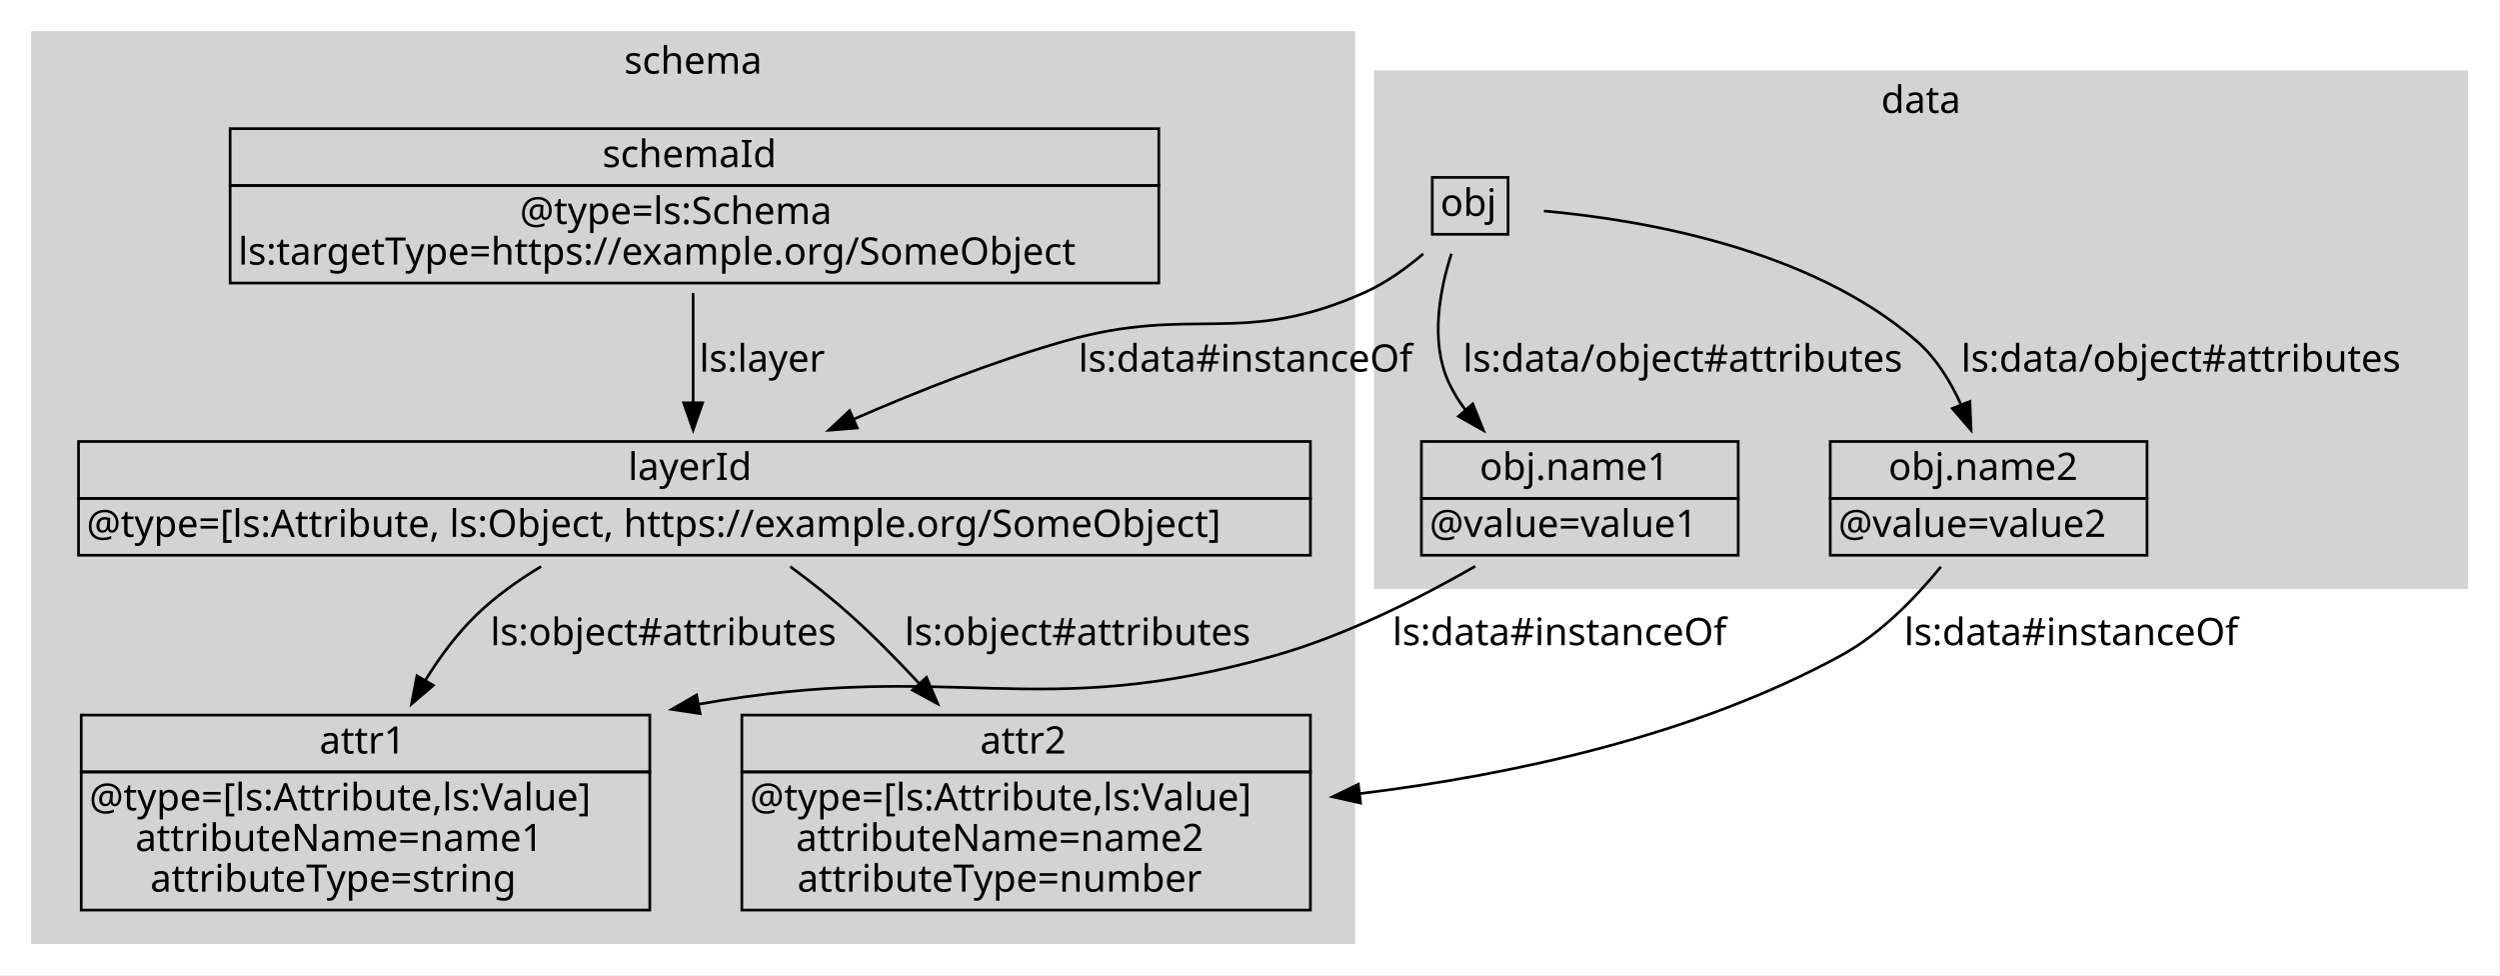
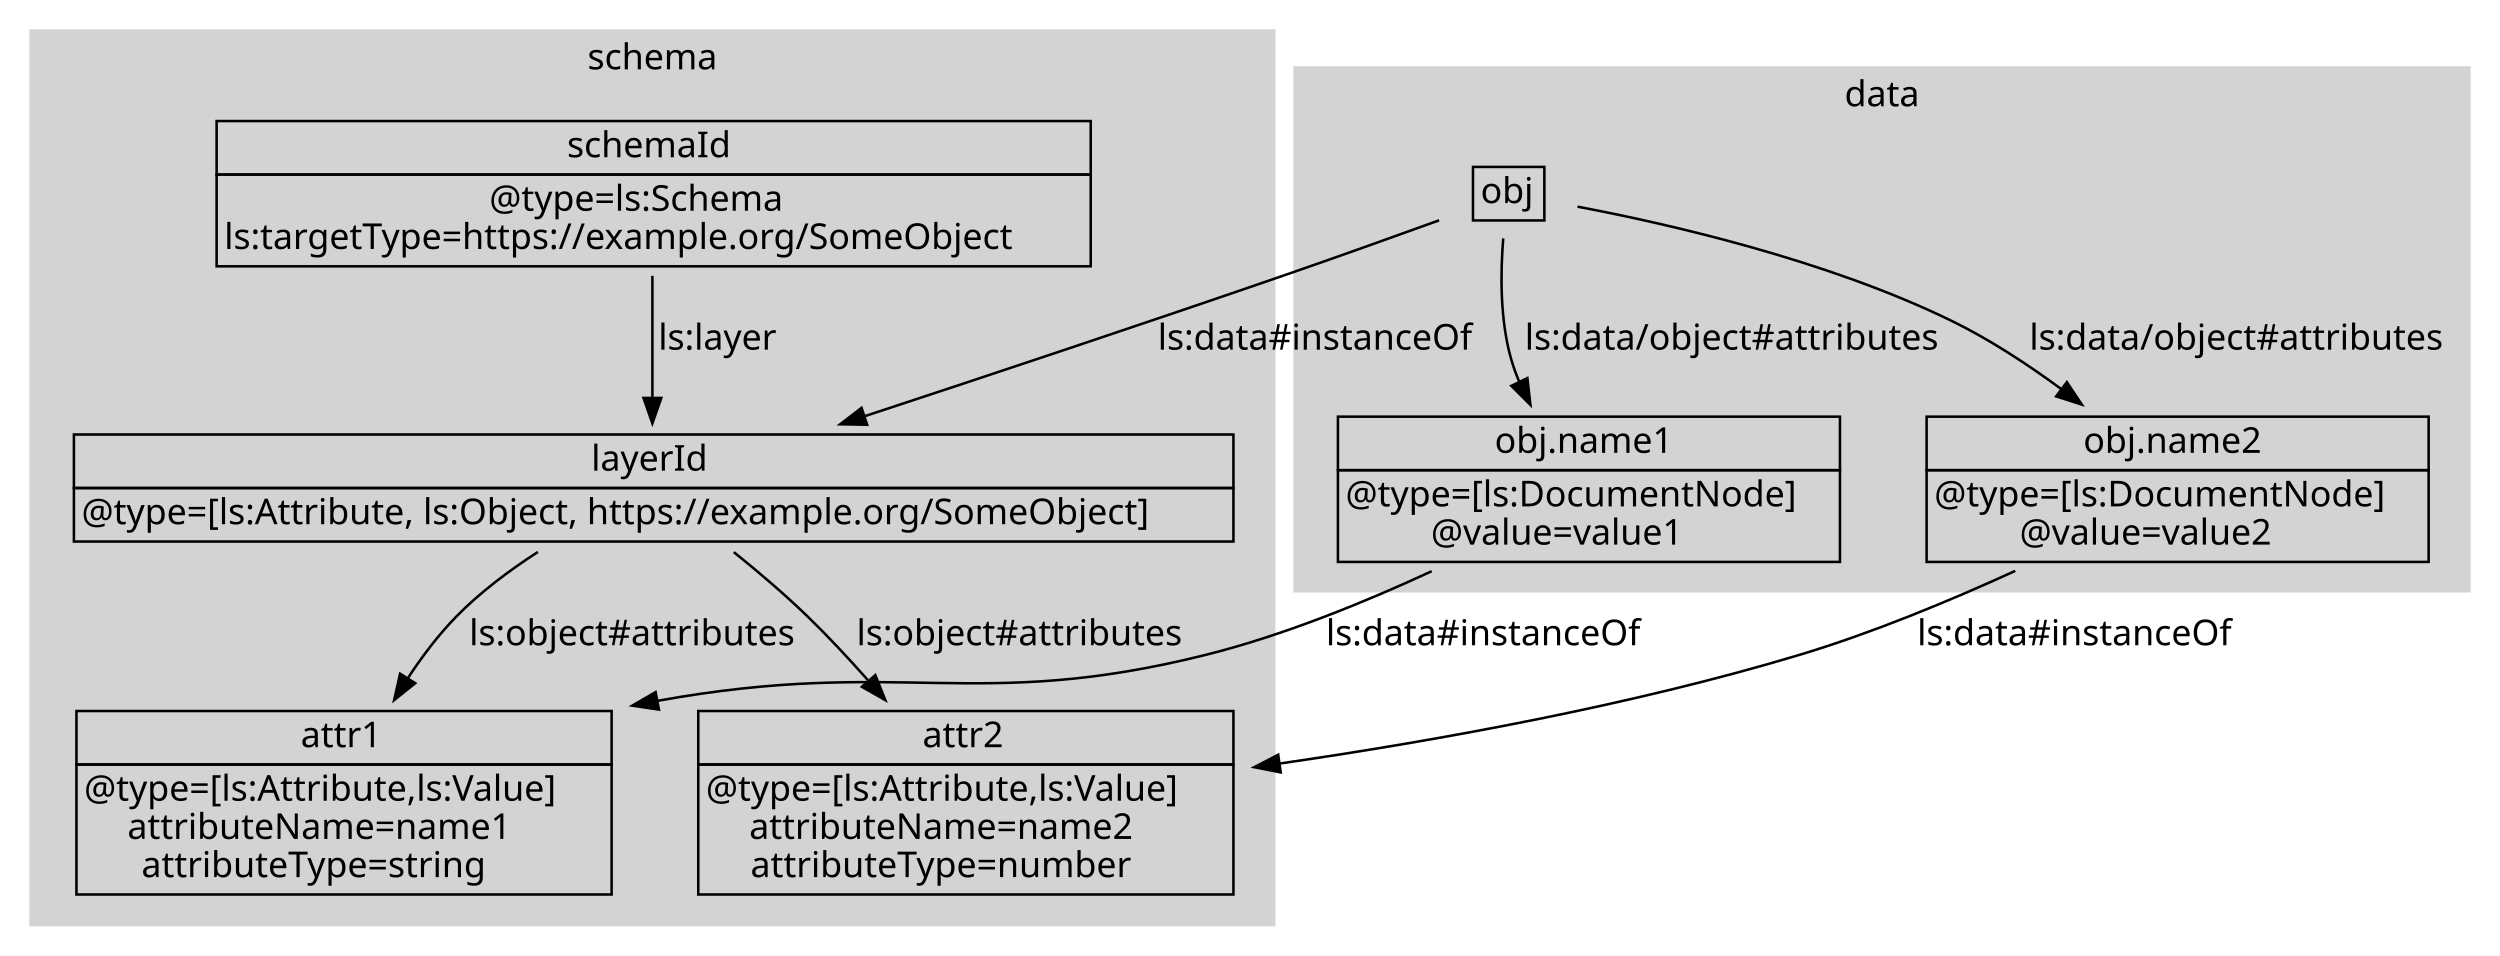
- <svg xmlns="http://www.w3.org/2000/svg" width="923pt" height="360pt" viewBox="0.00 0.00 923.00 360.00">
-   <g id="graph0" class="graph" transform="scale(1 1) rotate(0) translate(4 356)">
-     <polygon fill="white" stroke="transparent" points="-4,4 -4,-356 919,-356 919,4 -4,4" />
+ <svg xmlns="http://www.w3.org/2000/svg" width="981pt" height="375pt" viewBox="0.00 0.00 981.00 375.00">
+   <g id="graph0" class="graph" transform="scale(1 1) rotate(0) translate(4 371)">
+     <polygon fill="white" stroke="transparent" points="-4,4 -4,-371 977,-371 977,4 -4,4" />
    <g id="clust1" class="cluster">
-       <polygon fill="lightgrey" stroke="lightgrey" points="8,-8 8,-344 496,-344 496,-8 8,-8" />
-       <text text-anchor="middle" x="252" y="-328.8" font-family="Times-Roman" font-size="14.00">schema</text>
+       <polygon fill="lightgrey" stroke="lightgrey" points="8,-8 8,-359 496,-359 496,-8 8,-8" />
+       <text text-anchor="middle" x="252" y="-343.8" font-family="Times-Roman" font-size="14.00">schema</text>
    </g>
    <g id="clust2" class="cluster">
-       <polygon fill="lightgrey" stroke="lightgrey" points="504,-139 504,-329.5 907,-329.5 907,-139 504,-139" />
-       <text text-anchor="middle" x="705.5" y="-314.3" font-family="Times-Roman" font-size="14.00">data</text>
+       <polygon fill="lightgrey" stroke="lightgrey" points="504,-139 504,-344.5 965,-344.5 965,-139 504,-139" />
+       <text text-anchor="middle" x="734.5" y="-329.3" font-family="Times-Roman" font-size="14.00">data</text>
    </g>
    <g id="node1" class="node">
-       <polygon fill="none" stroke="black" points="81,-287.5 81,-308.5 424,-308.5 424,-287.5 81,-287.5" />
-       <text text-anchor="start" x="218.5" y="-294.3" font-family="Times-Roman" font-size="14.00">schemaId</text>
-       <polygon fill="none" stroke="black" points="81,-251.5 81,-287.5 424,-287.5 424,-251.5 81,-251.5" />
-       <text text-anchor="start" x="188" y="-273.3" font-family="Times-Roman" font-size="14.00">@type=ls:Schema</text>
-       <text text-anchor="start" x="84" y="-258.3" font-family="Times-Roman" font-size="14.00">  ls:targetType=https://example.org/SomeObject</text>
+       <polygon fill="none" stroke="black" points="81,-302.5 81,-323.5 424,-323.5 424,-302.5 81,-302.5" />
+       <text text-anchor="start" x="218.5" y="-309.3" font-family="Times-Roman" font-size="14.00">schemaId</text>
+       <polygon fill="none" stroke="black" points="81,-266.5 81,-302.5 424,-302.5 424,-266.5 81,-266.5" />
+       <text text-anchor="start" x="188" y="-288.3" font-family="Times-Roman" font-size="14.00">@type=ls:Schema</text>
+       <text text-anchor="start" x="84" y="-273.3" font-family="Times-Roman" font-size="14.00">  ls:targetType=https://example.org/SomeObject</text>
    </g>
    <g id="node2" class="node">
-       <polygon fill="none" stroke="black" points="25,-172 25,-193 480,-193 480,-172 25,-172" />
-       <text text-anchor="start" x="228" y="-178.8" font-family="Times-Roman" font-size="14.00">layerId</text>
-       <polygon fill="none" stroke="black" points="25,-151 25,-172 480,-172 480,-151 25,-151" />
-       <text text-anchor="start" x="28" y="-157.8" font-family="Times-Roman" font-size="14.00">@type=[ls:Attribute, ls:Object, https://example.org/SomeObject]</text>
+       <polygon fill="none" stroke="black" points="25,-179.5 25,-200.5 480,-200.5 480,-179.5 25,-179.5" />
+       <text text-anchor="start" x="228" y="-186.3" font-family="Times-Roman" font-size="14.00">layerId</text>
+       <polygon fill="none" stroke="black" points="25,-158.5 25,-179.5 480,-179.5 480,-158.5 25,-158.5" />
+       <text text-anchor="start" x="28" y="-165.3" font-family="Times-Roman" font-size="14.00">@type=[ls:Attribute, ls:Object, https://example.org/SomeObject]</text>
    </g>
    <g id="edge1" class="edge">
-       <path fill="none" stroke="black" d="M252,-247.83C252,-235.06 252,-220.3 252,-207.27" />
-       <polygon fill="black" stroke="black" points="255.5,-207.27 252,-197.27 248.5,-207.27 255.5,-207.27" />
-       <text text-anchor="middle" x="277.5" y="-218.8" font-family="Times-Roman" font-size="14.00">ls:layer</text>
+       <path fill="none" stroke="black" d="M252,-262.74C252,-247.86 252,-230.11 252,-214.91" />
+       <polygon fill="black" stroke="black" points="255.5,-214.86 252,-204.86 248.5,-214.86 255.5,-214.86" />
+       <text text-anchor="middle" x="277.5" y="-233.8" font-family="Times-Roman" font-size="14.00">ls:layer</text>
    </g>
    <g id="node3" class="node">
      <polygon fill="none" stroke="black" points="26,-71 26,-92 236,-92 236,-71 26,-71" />
      <text text-anchor="start" x="114" y="-77.8" font-family="Times-Roman" font-size="14.00">attr1</text>
      <polygon fill="none" stroke="black" points="26,-20 26,-71 236,-71 236,-20 26,-20" />
      <text text-anchor="start" x="29" y="-56.8" font-family="Times-Roman" font-size="14.00">@type=[ls:Attribute,ls:Value]</text>
      <text text-anchor="start" x="46" y="-41.8" font-family="Times-Roman" font-size="14.00">  attributeName=name1</text>
      <text text-anchor="start" x="51.5" y="-26.8" font-family="Times-Roman" font-size="14.00">  attributeType=string </text>
    </g>
    <g id="edge2" class="edge">
-       <path fill="none" stroke="black" d="M195.85,-146.84C187.29,-141.71 178.99,-135.76 172,-129 164.79,-122.03 158.46,-113.51 153.07,-104.81" />
-       <polygon fill="black" stroke="black" points="156.05,-102.97 148,-96.09 150,-106.49 156.05,-102.97" />
-       <text text-anchor="middle" x="241" y="-117.8" font-family="Times-Roman" font-size="14.00">ls:object#attributes</text>
+       <path fill="none" stroke="black" d="M207.07,-154.42C195.83,-147.16 184.33,-138.55 175,-129 168.01,-121.85 161.62,-113.4 156.01,-104.84" />
+       <polygon fill="black" stroke="black" points="158.93,-102.91 150.66,-96.29 153,-106.63 158.93,-102.91" />
+       <text text-anchor="middle" x="244" y="-117.8" font-family="Times-Roman" font-size="14.00">ls:object#attributes</text>
    </g>
    <g id="node4" class="node">
      <polygon fill="none" stroke="black" points="270,-71 270,-92 480,-92 480,-71 270,-71" />
      <text text-anchor="start" x="358" y="-77.8" font-family="Times-Roman" font-size="14.00">attr2</text>
      <polygon fill="none" stroke="black" points="270,-20 270,-71 480,-71 480,-20 270,-20" />
      <text text-anchor="start" x="273" y="-56.8" font-family="Times-Roman" font-size="14.00">@type=[ls:Attribute,ls:Value]</text>
      <text text-anchor="start" x="290" y="-41.8" font-family="Times-Roman" font-size="14.00">  attributeName=name2</text>
      <text text-anchor="start" x="290.5" y="-26.8" font-family="Times-Roman" font-size="14.00">  attributeType=number</text>
    </g>
    <g id="edge3" class="edge">
-       <path fill="none" stroke="black" d="M287.88,-146.82C295.42,-141.25 303.15,-135.15 310,-129 318.63,-121.26 327.31,-112.47 335.4,-103.76" />
-       <polygon fill="black" stroke="black" points="338.19,-105.91 342.34,-96.16 333.02,-101.19 338.19,-105.91" />
-       <text text-anchor="middle" x="394" y="-117.8" font-family="Times-Roman" font-size="14.00">ls:object#attributes</text>
+       <path fill="none" stroke="black" d="M283.95,-154.35C293.59,-146.59 304,-137.74 313,-129 320.97,-121.26 329.04,-112.6 336.61,-104.05" />
+       <polygon fill="black" stroke="black" points="339.47,-106.1 343.4,-96.26 334.19,-101.5 339.47,-106.1" />
+       <text text-anchor="middle" x="396" y="-117.8" font-family="Times-Roman" font-size="14.00">ls:object#attributes</text>
    </g>
    <g id="node5" class="node">
-       <polygon fill="none" stroke="black" points="525,-269.5 525,-290.5 553,-290.5 553,-269.5 525,-269.5" />
-       <text text-anchor="start" x="528" y="-276.3" font-family="Times-Roman" font-size="14.00">obj</text>
+       <polygon fill="none" stroke="black" points="574,-284.5 574,-305.5 602,-305.5 602,-284.5 574,-284.5" />
+       <text text-anchor="start" x="577" y="-291.3" font-family="Times-Roman" font-size="14.00">obj</text>
    </g>
    <g id="edge6" class="edge">
-       <path fill="none" stroke="black" d="M521.67,-262.29C515.33,-256.91 507.79,-251.48 500,-248 454.37,-227.62 437.07,-243.69 389,-230 362.86,-222.55 335,-211.57 311.28,-201.22" />
-       <polygon fill="black" stroke="black" points="312.62,-197.99 302.06,-197.14 309.79,-204.39 312.62,-197.99" />
-       <text text-anchor="middle" x="456" y="-218.8" font-family="Times-Roman" font-size="14.00">ls:data#instanceOf</text>
+       <path fill="none" stroke="black" d="M560.71,-284.55C543.36,-278.27 520.4,-270.04 500,-263 445.33,-244.12 383.61,-223.59 335.43,-207.73" />
+       <polygon fill="black" stroke="black" points="336.26,-204.32 325.67,-204.52 334.07,-210.97 336.26,-204.32" />
+       <text text-anchor="middle" x="512" y="-233.8" font-family="Times-Roman" font-size="14.00">ls:data#instanceOf</text>
    </g>
    <g id="node6" class="node">
-       <polygon fill="none" stroke="black" points="521,-172 521,-193 638,-193 638,-172 521,-172" />
-       <text text-anchor="start" x="542.5" y="-178.8" font-family="Times-Roman" font-size="14.00">obj.name1</text>
-       <polygon fill="none" stroke="black" points="521,-151 521,-172 638,-172 638,-151 521,-151" />
-       <text text-anchor="start" x="524" y="-157.8" font-family="Times-Roman" font-size="14.00">@value=value1</text>
+       <polygon fill="none" stroke="black" points="521,-186.5 521,-207.5 718,-207.5 718,-186.5 521,-186.5" />
+       <text text-anchor="start" x="582.5" y="-193.3" font-family="Times-Roman" font-size="14.00">obj.name1</text>
+       <polygon fill="none" stroke="black" points="521,-150.5 521,-186.5 718,-186.5 718,-150.5 521,-150.5" />
+       <text text-anchor="start" x="524" y="-172.3" font-family="Times-Roman" font-size="14.00">@type=[ls:DocumentNode]</text>
+       <text text-anchor="start" x="557.5" y="-157.3" font-family="Times-Roman" font-size="14.00">   @value=value1</text>
    </g>
    <g id="edge4" class="edge">
-       <path fill="none" stroke="black" d="M532.07,-262.32C527.75,-248.87 524.19,-230 531,-215 532.65,-211.36 534.79,-207.91 537.25,-204.67" />
-       <polygon fill="black" stroke="black" points="539.96,-206.89 543.92,-197.07 534.69,-202.28 539.96,-206.89" />
-       <text text-anchor="middle" x="617.5" y="-218.8" font-family="Times-Roman" font-size="14.00">ls:data/object#attributes</text>
+       <path fill="none" stroke="black" d="M585.87,-277.44C584.79,-264.23 584.51,-245.61 589,-230 589.85,-227.05 590.92,-224.11 592.15,-221.2" />
+       <polygon fill="black" stroke="black" points="595.34,-222.64 596.54,-212.11 589.04,-219.59 595.34,-222.64" />
+       <text text-anchor="middle" x="675.5" y="-233.8" font-family="Times-Roman" font-size="14.00">ls:data/object#attributes</text>
    </g>
    <g id="node7" class="node">
-       <polygon fill="none" stroke="black" points="672,-172 672,-193 789,-193 789,-172 672,-172" />
-       <text text-anchor="start" x="693.5" y="-178.8" font-family="Times-Roman" font-size="14.00">obj.name2</text>
-       <polygon fill="none" stroke="black" points="672,-151 672,-172 789,-172 789,-151 672,-151" />
-       <text text-anchor="start" x="675" y="-157.8" font-family="Times-Roman" font-size="14.00">@value=value2</text>
+       <polygon fill="none" stroke="black" points="752,-186.5 752,-207.5 949,-207.5 949,-186.5 752,-186.5" />
+       <text text-anchor="start" x="813.5" y="-193.3" font-family="Times-Roman" font-size="14.00">obj.name2</text>
+       <polygon fill="none" stroke="black" points="752,-150.5 752,-186.5 949,-186.5 949,-150.5 752,-150.5" />
+       <text text-anchor="start" x="755" y="-172.3" font-family="Times-Roman" font-size="14.00">@type=[ls:DocumentNode]</text>
+       <text text-anchor="start" x="788.5" y="-157.3" font-family="Times-Roman" font-size="14.00">   @value=value2</text>
    </g>
    <g id="edge5" class="edge">
-       <path fill="none" stroke="black" d="M566.26,-278.1C601.93,-274.9 664.55,-264.4 704,-230 711.09,-223.82 716.35,-215.31 720.22,-206.75" />
-       <polygon fill="black" stroke="black" points="723.58,-207.78 724.01,-197.19 717.07,-205.2 723.58,-207.78" />
-       <text text-anchor="middle" x="801.5" y="-218.8" font-family="Times-Roman" font-size="14.00">ls:data/object#attributes</text>
+       <path fill="none" stroke="black" d="M615.01,-289.91C650.17,-283.25 712.91,-269.01 762,-245 776.8,-237.76 791.69,-228 804.92,-218.27" />
+       <polygon fill="black" stroke="black" points="807.04,-221.05 812.92,-212.23 802.83,-215.46 807.04,-221.05" />
+       <text text-anchor="middle" x="873.5" y="-233.8" font-family="Times-Roman" font-size="14.00">ls:data/object#attributes</text>
    </g>
    <g id="edge7" class="edge">
-       <path fill="none" stroke="black" d="M540.88,-146.93C519.89,-134.9 492.92,-121.38 467,-114 378.25,-88.73 348.58,-112.93 254.06,-96" />
-       <polygon fill="black" stroke="black" points="254.57,-92.53 244.09,-94.11 253.26,-99.41 254.57,-92.53" />
-       <text text-anchor="middle" x="572" y="-117.8" font-family="Times-Roman" font-size="14.00">ls:data#instanceOf</text>
+       <path fill="none" stroke="black" d="M557.8,-146.86C531.2,-134.52 499.25,-121.55 469,-114 378.64,-91.44 349.42,-113.24 254.15,-96.02" />
+       <polygon fill="black" stroke="black" points="254.57,-92.54 244.09,-94.11 253.26,-99.42 254.57,-92.54" />
+       <text text-anchor="middle" x="578" y="-117.8" font-family="Times-Roman" font-size="14.00">ls:data#instanceOf</text>
    </g>
    <g id="edge8" class="edge">
-       <path fill="none" stroke="black" d="M712.86,-146.76C703.33,-135.07 690.48,-121.9 676,-114 621.95,-84.48 555.21,-70.01 498.32,-63" />
-       <polygon fill="black" stroke="black" points="498.52,-59.5 488.18,-61.82 497.71,-66.46 498.52,-59.5" />
-       <text text-anchor="middle" x="761" y="-117.8" font-family="Times-Roman" font-size="14.00">ls:data#instanceOf</text>
+       <path fill="none" stroke="black" d="M786.78,-146.99C761,-135.19 730.59,-122.59 702,-114 636,-94.18 560.3,-80.43 498.37,-71.42" />
+       <polygon fill="black" stroke="black" points="498.55,-67.91 488.16,-69.96 497.56,-74.84 498.55,-67.91" />
+       <text text-anchor="middle" x="810" y="-117.8" font-family="Times-Roman" font-size="14.00">ls:data#instanceOf</text>
    </g>
  </g>
</svg>
